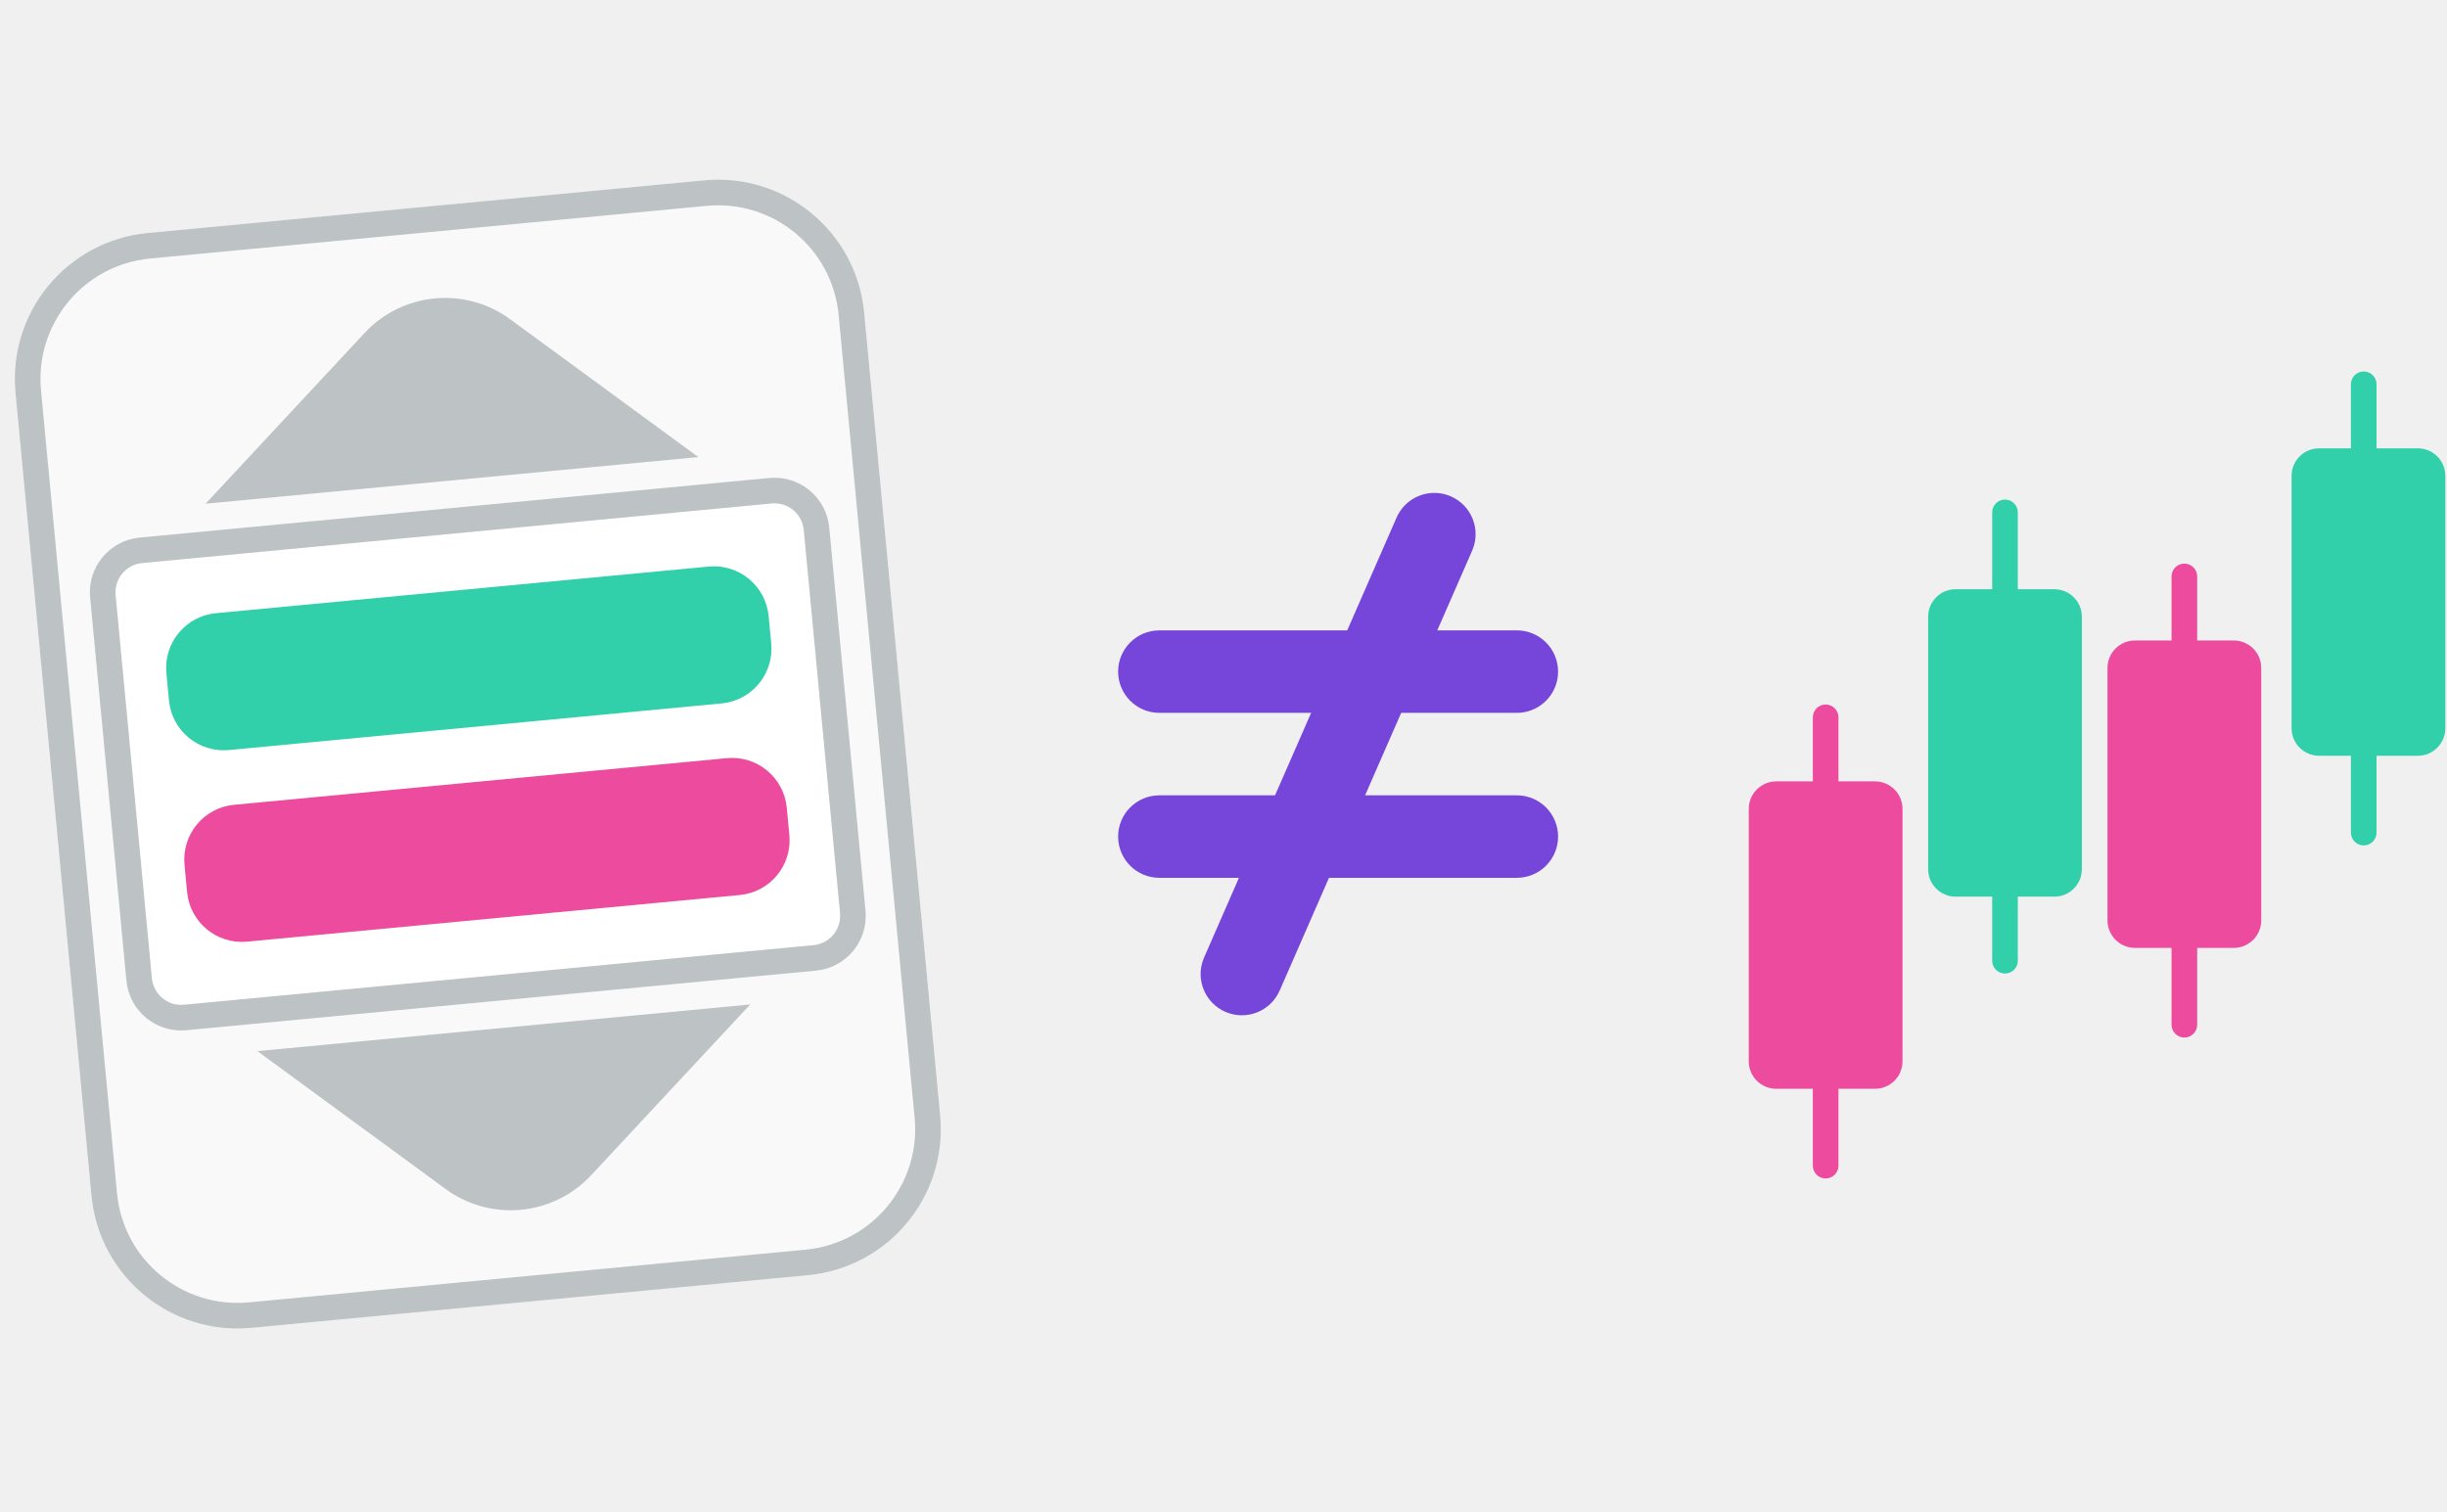
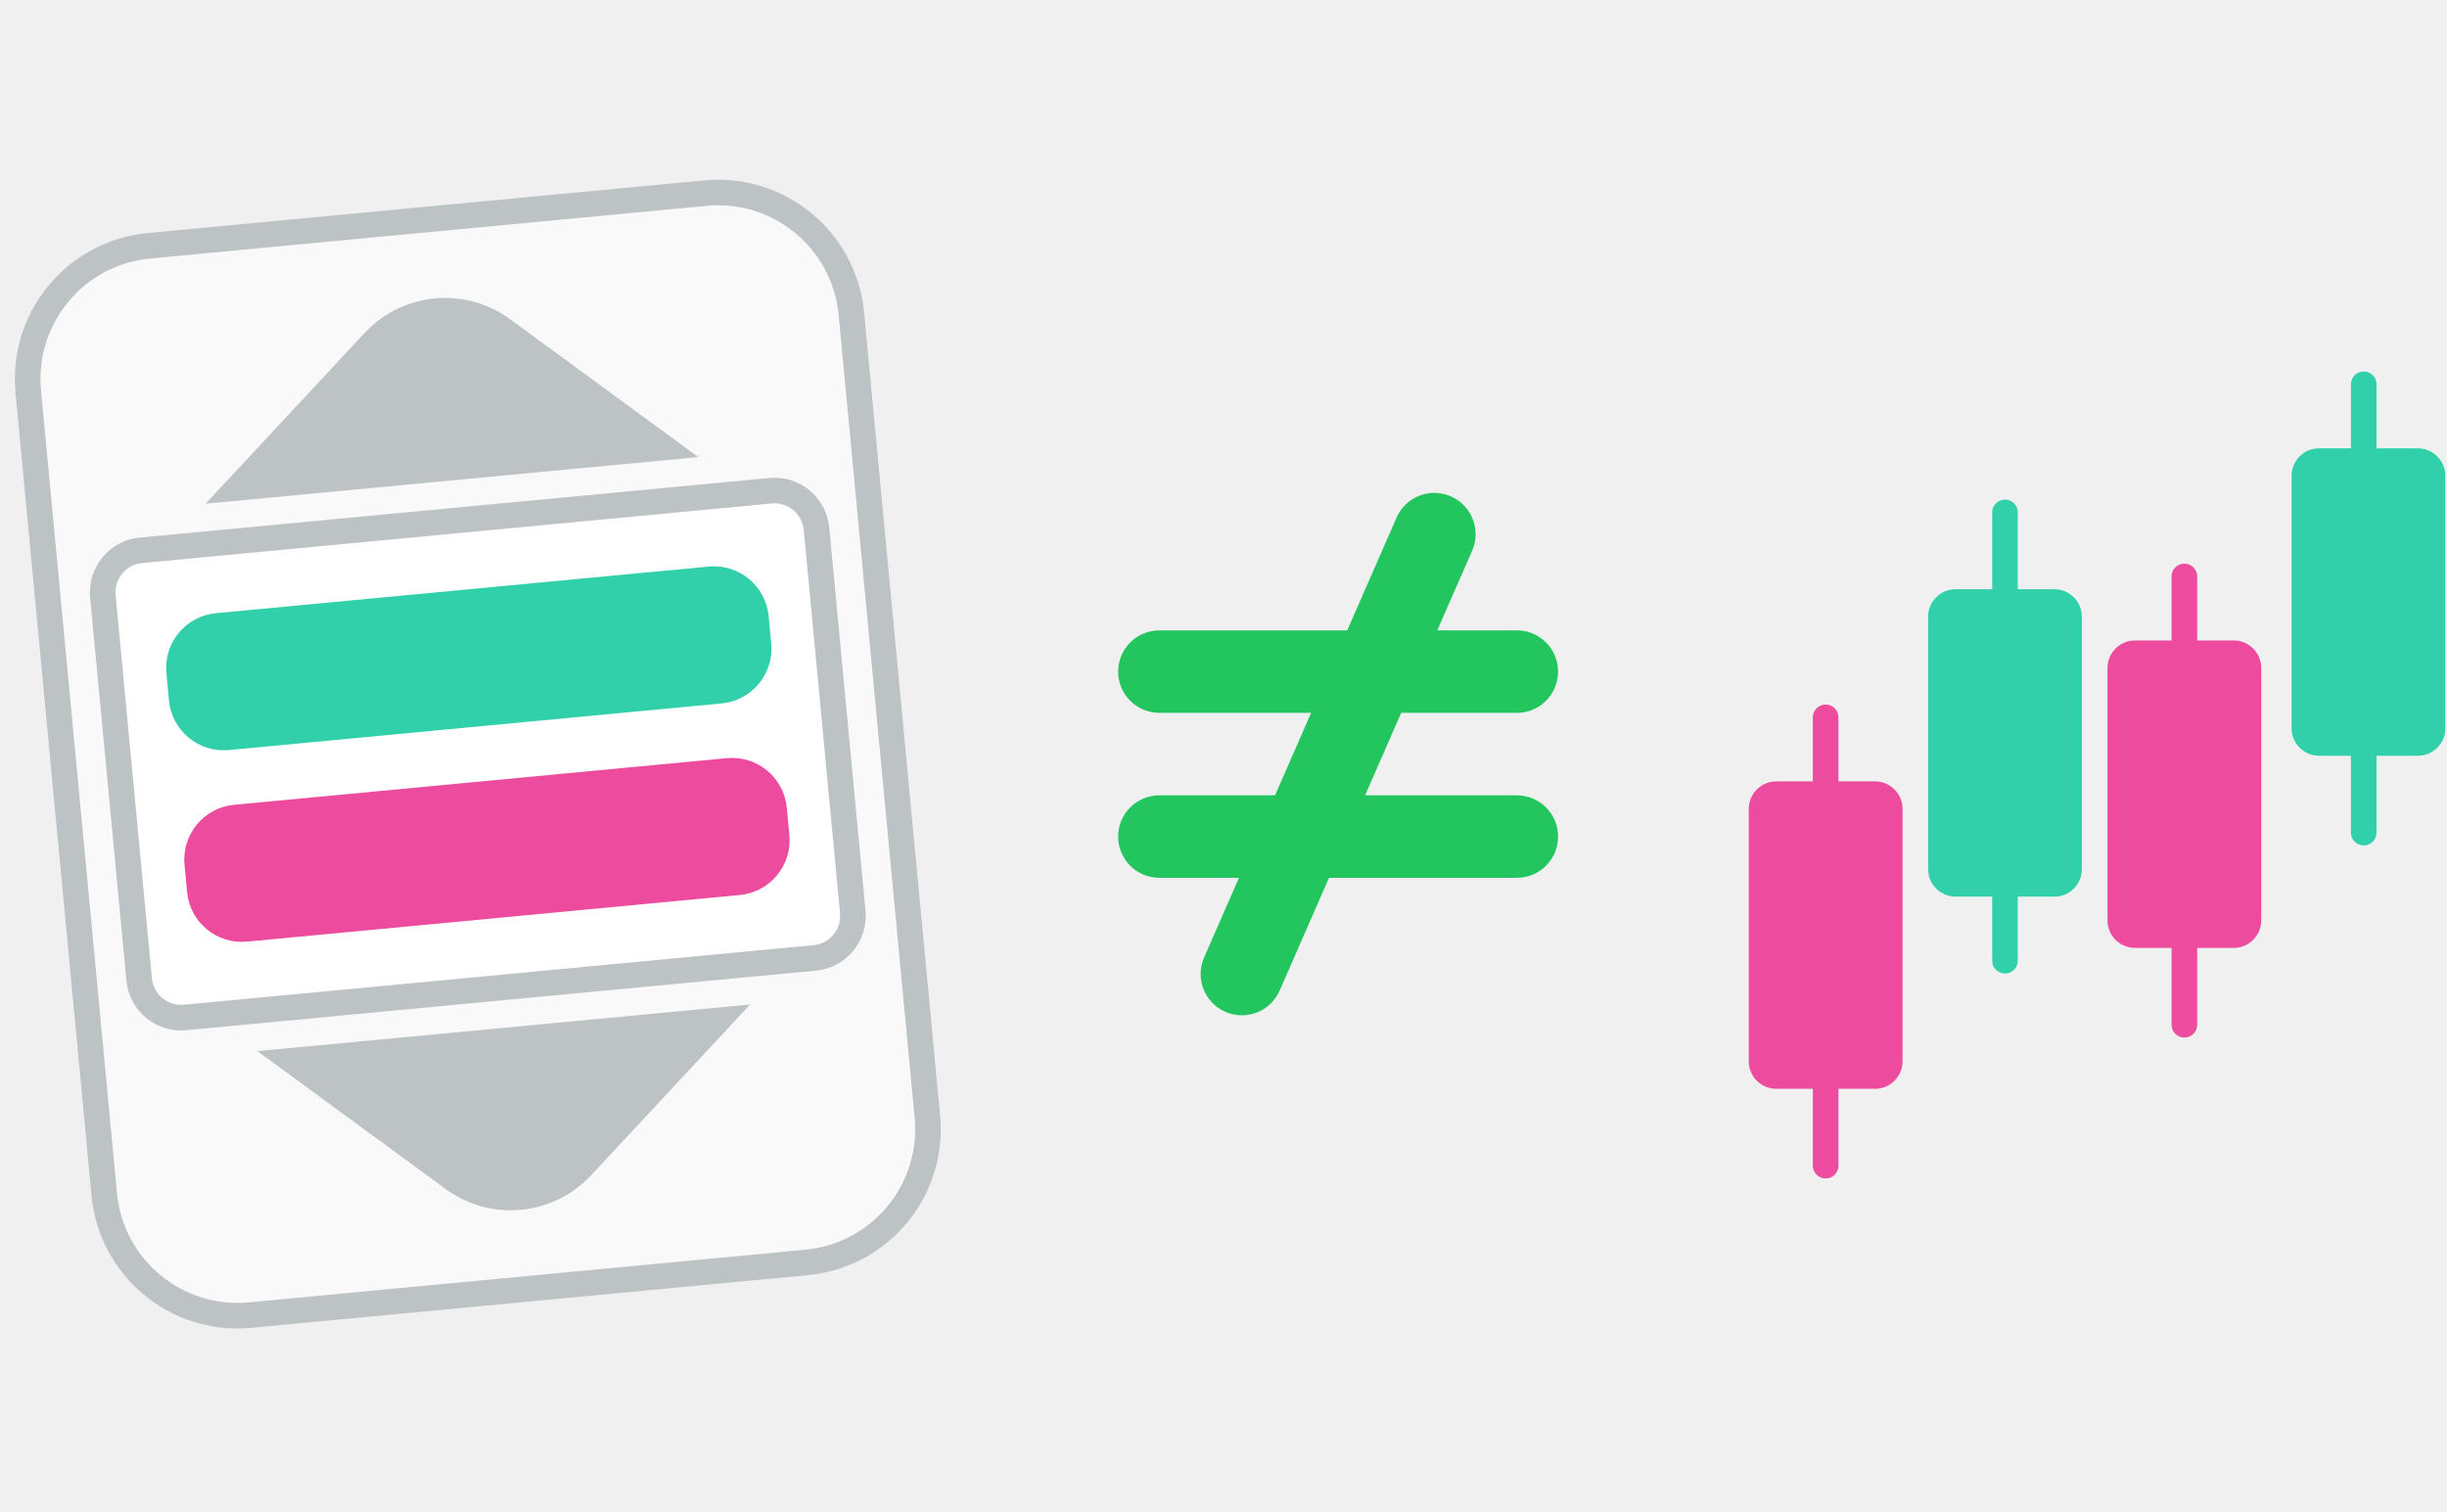
<svg xmlns="http://www.w3.org/2000/svg" width="191" height="118" fill="none" viewBox="0 0 191 118">
  <path fill="#ED4B9E" d="M170.5 81C169.948 81 169.5 80.552 169.5 80L169.5 45C169.5 44.448 169.948 44 170.5 44C171.052 44 171.5 44.448 171.5 45L171.5 80C171.5 80.552 171.052 81 170.5 81Z" />
  <path fill="#ED4B9E" d="M142.5 92C141.948 92 141.5 91.552 141.5 91L141.5 56C141.5 55.448 141.948 55 142.5 55C143.052 55 143.5 55.448 143.5 56L143.5 91C143.5 91.552 143.052 92 142.5 92Z" />
  <path fill="#31D0AA" d="M156.5 76C155.948 76 155.5 75.552 155.5 75L155.5 40C155.5 39.448 155.948 39 156.5 39C157.052 39 157.5 39.448 157.5 40L157.5 75C157.5 75.552 157.052 76 156.5 76Z" />
  <path fill="#31D0AA" d="M184.5 66C183.948 66 183.5 65.552 183.5 65L183.5 30C183.5 29.448 183.948 29 184.5 29C185.052 29 185.5 29.448 185.5 30L185.5 65C185.5 65.552 185.052 66 184.5 66Z" />
  <path fill="#ED4B9E" d="M166.646 74C165.461 74 164.5 73.039 164.5 71.854L164.5 52.146C164.5 50.961 165.461 50 166.646 50L174.354 50C175.539 50 176.5 50.961 176.5 52.146L176.5 71.854C176.5 73.039 175.539 74 174.354 74L166.646 74Z" />
  <path fill="#ED4B9E" d="M138.646 85C137.461 85 136.5 84.039 136.5 82.854L136.5 63.146C136.5 61.961 137.461 61 138.646 61L146.354 61C147.539 61 148.5 61.961 148.5 63.146L148.5 82.854C148.5 84.039 147.539 85 146.354 85L138.646 85Z" />
  <path fill="#31D0AA" d="M152.646 70C151.461 70 150.5 69.039 150.5 67.854L150.5 48.146C150.5 46.961 151.461 46 152.646 46L160.354 46C161.539 46 162.5 46.961 162.5 48.146L162.5 67.854C162.5 69.039 161.539 70 160.354 70L152.646 70Z" />
  <path fill="#31D0AA" d="M181.015 59C179.83 59 178.869 58.039 178.869 56.854L178.869 37.146C178.869 35.961 179.83 35 181.015 35L188.722 35C189.908 35 190.869 35.961 190.869 37.146L190.869 56.854C190.869 58.039 189.908 59 188.722 59L181.015 59Z" />
  <path fill="#FAF9FA" d="M1.21 30.666C0.614 24.372 5.234 18.787 11.528 18.191L54.976 14.079C61.27 13.483 66.855 18.102 67.451 24.396L73.383 87.076C73.979 93.37 69.359 98.955 63.065 99.55L19.617 103.663C13.323 104.258 7.738 99.639 7.142 93.345L1.21 30.666Z" />
  <path fill="#BDC2C4" fill-rule="evenodd" d="M55.164 16.07L11.716 20.182C6.522 20.674 2.71 25.283 3.201 30.477L9.134 93.157C9.625 98.351 14.235 102.163 19.429 101.672L62.877 97.559C68.071 97.068 71.883 92.458 71.392 87.264L65.46 24.585C64.968 19.39 60.359 15.578 55.164 16.07ZM11.528 18.191C5.234 18.787 0.614 24.372 1.21 30.666L7.142 93.345C7.738 99.639 13.323 104.258 19.617 103.663L63.065 99.55C69.359 98.955 73.979 93.37 73.383 87.076L67.451 24.396C66.855 18.102 61.27 13.483 54.976 14.079L11.528 18.191Z" clip-rule="evenodd" />
  <path fill="#fff" d="M7.034 46.644C6.811 44.283 8.543 42.189 10.903 41.966L60.05 37.314C62.41 37.091 64.504 38.823 64.728 41.183L67.559 71.098C67.782 73.459 66.05 75.553 63.69 75.776L14.544 80.428C12.183 80.651 10.089 78.919 9.866 76.559L7.034 46.644Z" />
  <path fill="#BDC2C4" fill-rule="evenodd" d="M60.238 39.305L11.092 43.957C9.831 44.076 8.906 45.195 9.025 46.455L11.857 76.37C11.976 77.631 13.095 78.556 14.355 78.437L63.501 73.785C64.762 73.666 65.687 72.547 65.568 71.287L62.736 41.372C62.617 40.111 61.498 39.186 60.238 39.305ZM10.903 41.966C8.543 42.189 6.811 44.283 7.034 46.644L9.866 76.559C10.089 78.919 12.183 80.651 14.544 80.428L63.69 75.776C66.05 75.553 67.782 73.459 67.559 71.098L64.728 41.183C64.504 38.823 62.41 37.091 60.05 37.314L10.903 41.966Z" clip-rule="evenodd" />
  <path fill="#ED4B9E" d="M14.402 67.505C14.179 65.145 15.911 63.051 18.271 62.828L56.734 59.187C59.094 58.964 61.188 60.696 61.412 63.056L61.614 65.193C61.837 67.553 60.105 69.648 57.745 69.871L19.282 73.511C16.922 73.735 14.828 72.002 14.604 69.642L14.402 67.505Z" />
  <path fill="#31D0AA" d="M12.987 52.548C12.763 50.188 14.495 48.093 16.856 47.87L55.318 44.23C57.678 44.006 59.773 45.739 59.996 48.099L60.198 50.236C60.422 52.596 58.689 54.69 56.329 54.914L17.867 58.554C15.507 58.777 13.412 57.045 13.189 54.685L12.987 52.548Z" />
  <path fill="#BDC2C4" d="M16.047 39.322L28.459 25.993C31.425 22.808 36.305 22.346 39.816 24.918L54.509 35.682L16.047 39.322Z" />
  <path fill="#BDC2C4" d="M20.091 82.058L34.784 92.823C38.295 95.395 43.175 94.933 46.141 91.748L58.554 78.418L20.091 82.058Z" />
-   <path fill="#7645D9" fill-rule="evenodd" d="M87.275 52.431C87.275 50.653 88.716 49.212 90.495 49.212H118.397C120.175 49.212 121.616 50.653 121.616 52.431C121.616 54.209 120.175 55.651 118.397 55.651H90.495C88.716 55.651 87.275 54.209 87.275 52.431Z" clip-rule="evenodd" />
-   <path fill="#7645D9" fill-rule="evenodd" d="M87.275 65.309C87.275 63.531 88.716 62.09 90.495 62.09H118.397C120.175 62.09 121.616 63.531 121.616 65.309C121.616 67.087 120.175 68.529 118.397 68.529H90.495C88.716 68.529 87.275 67.087 87.275 65.309Z" clip-rule="evenodd" />
-   <path fill="#7645D9" fill-rule="evenodd" d="M95.644 78.991C94.015 78.278 93.272 76.38 93.984 74.751L109.008 40.409C109.721 38.78 111.619 38.037 113.248 38.75C114.877 39.463 115.62 41.361 114.908 42.99L99.884 77.331C99.171 78.96 97.273 79.703 95.644 78.991Z" clip-rule="evenodd" />
+   <path fill="#22c55e" fill-rule="evenodd" d="M87.275 52.431C87.275 50.653 88.716 49.212 90.495 49.212H118.397C120.175 49.212 121.616 50.653 121.616 52.431C121.616 54.209 120.175 55.651 118.397 55.651H90.495C88.716 55.651 87.275 54.209 87.275 52.431Z" clip-rule="evenodd" />
+   <path fill="#22c55e" fill-rule="evenodd" d="M87.275 65.309C87.275 63.531 88.716 62.09 90.495 62.09H118.397C120.175 62.09 121.616 63.531 121.616 65.309C121.616 67.087 120.175 68.529 118.397 68.529H90.495C88.716 68.529 87.275 67.087 87.275 65.309Z" clip-rule="evenodd" />
+   <path fill="#22c55e" fill-rule="evenodd" d="M95.644 78.991C94.015 78.278 93.272 76.38 93.984 74.751L109.008 40.409C109.721 38.78 111.619 38.037 113.248 38.75C114.877 39.463 115.62 41.361 114.908 42.99L99.884 77.331C99.171 78.96 97.273 79.703 95.644 78.991Z" clip-rule="evenodd" />
</svg>
